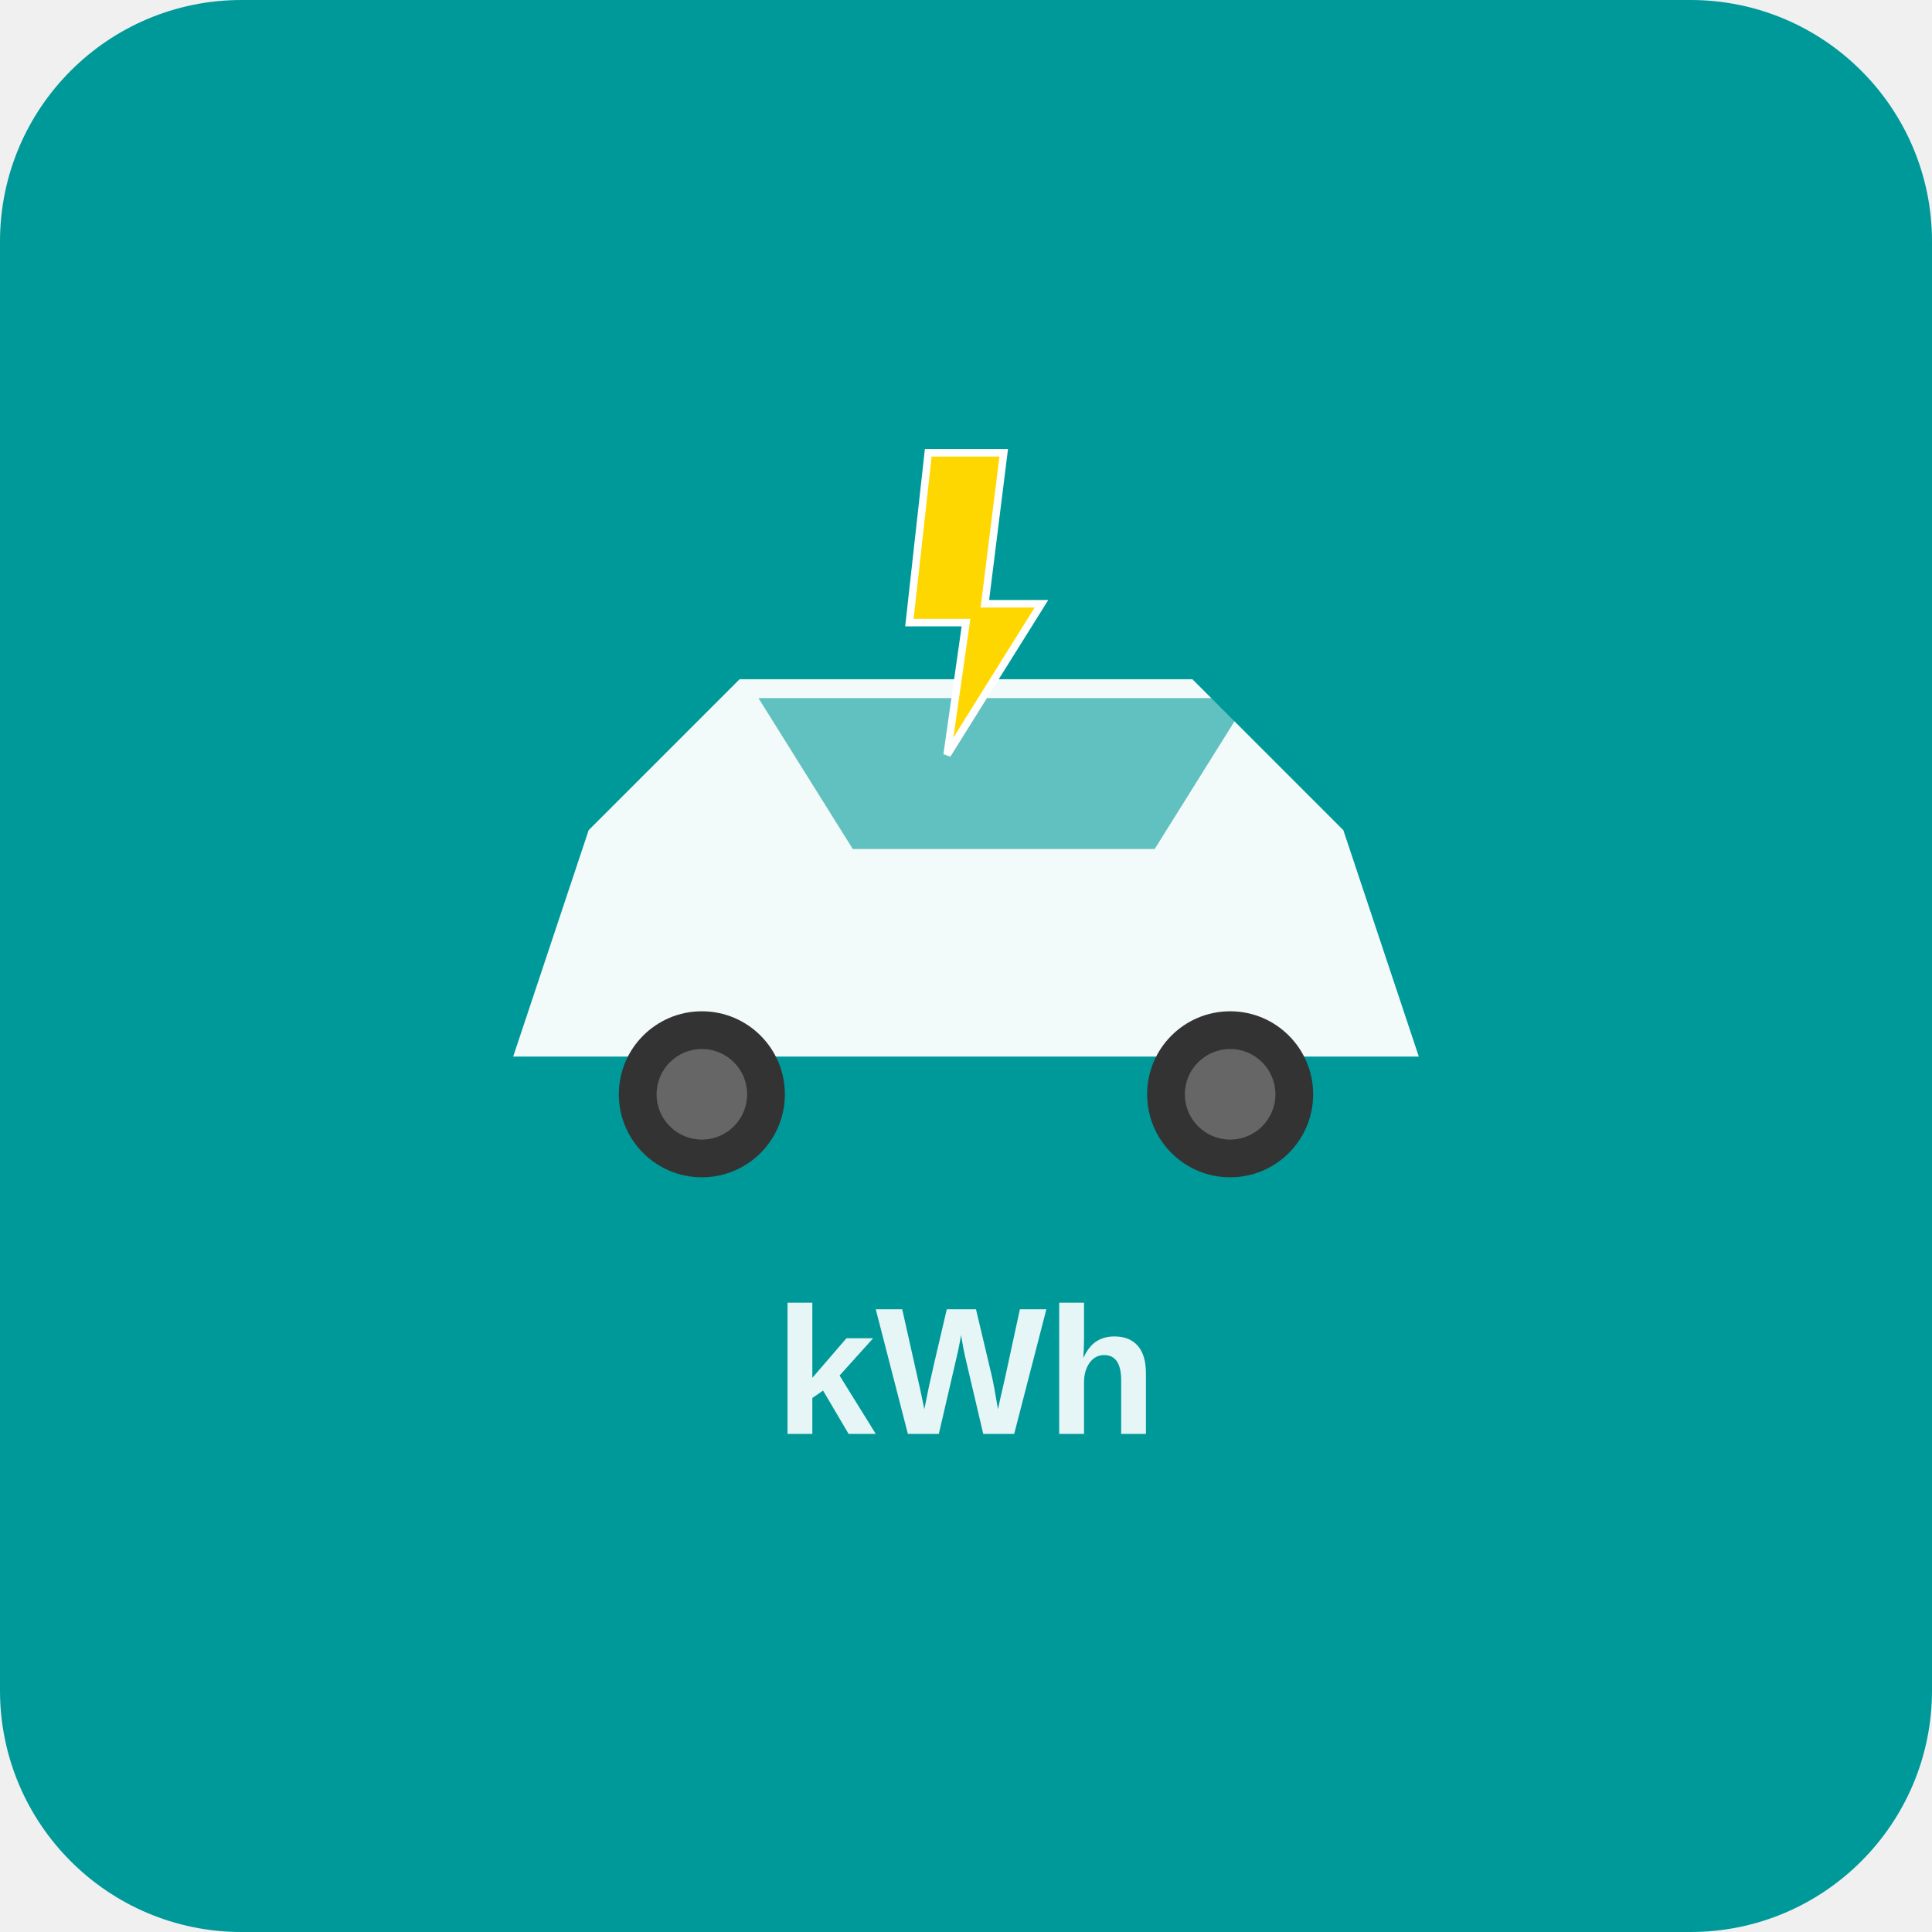
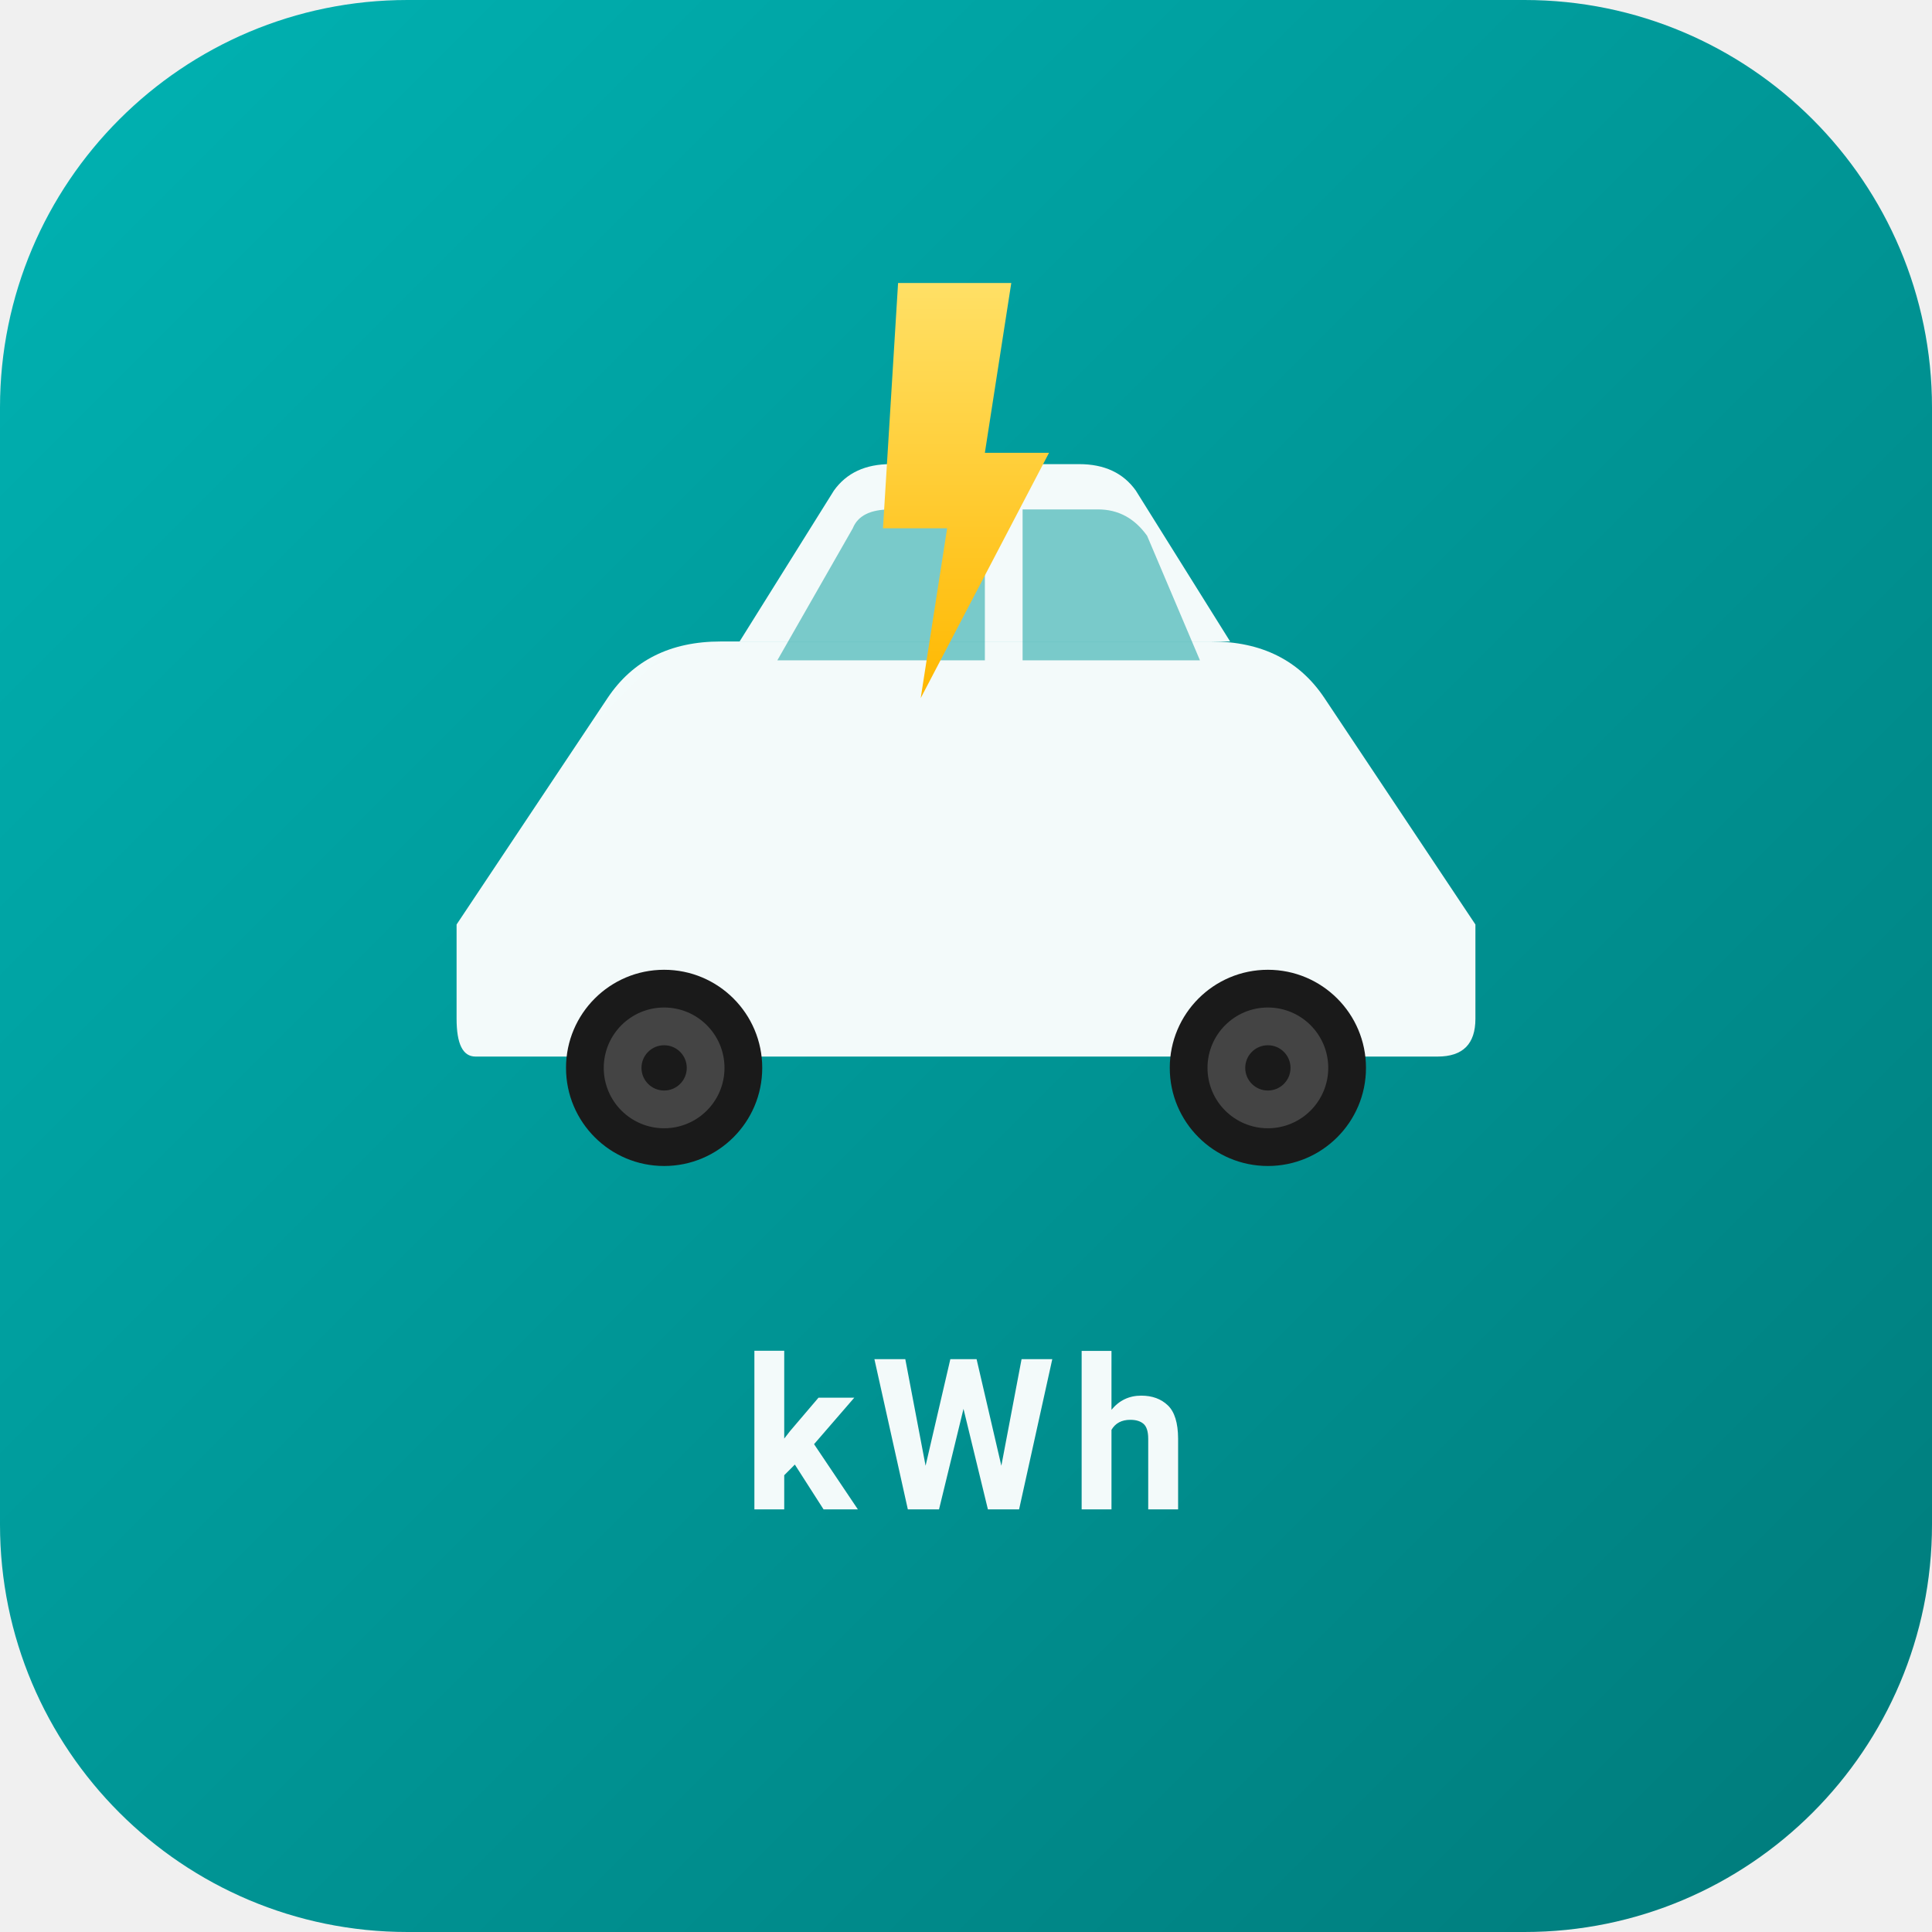
<svg xmlns="http://www.w3.org/2000/svg" viewBox="0 0 512 512">
-   <rect width="512" height="512" rx="64" fill="#009999" />
-   <g transform="translate(256,240)" fill="white">
-     <path d="M-120,40 L-100,-20 L-60,-60 L60,-60 L100,-20 L120,40 Z" fill="white" opacity="0.95" />
-     <path d="M-55,-55 L-30,-15 L50,-15 L75,-55 Z" fill="#009999" opacity="0.6" />
-     <circle cx="-70" cy="50" r="22" fill="#333" />
-     <circle cx="-70" cy="50" r="12" fill="#666" />
-     <circle cx="70" cy="50" r="22" fill="#333" />
-     <circle cx="70" cy="50" r="12" fill="#666" />
-     <path d="M-10,-120 L10,-120 L5,-80 L20,-80 L-5,-40 L0,-75 L-15,-75 Z" fill="#FFD700" stroke="white" stroke-width="2" />
+   <defs>
+     <linearGradient id="bg" x1="0" y1="0" x2="1" y2="1">
+       <stop offset="0%" stop-color="#00b3b3" />
+       <stop offset="100%" stop-color="#007a7a" />
+     </linearGradient>
+     <linearGradient id="bolt" x1="0" y1="0" x2="0" y2="1">
+       <stop offset="0%" stop-color="#FFE066" />
+       <stop offset="100%" stop-color="#FFB800" />
+     </linearGradient>
+   </defs>
+   <rect width="512" height="512" rx="108" fill="url(#bg)" />
+   <g transform="translate(256,235)">
+     <path d="M-130,45 Q-135,45 -135,35 L-135,10 L-95,-50 Q-85,-65 -65,-65 L65,-65 Q85,-65 95,-50 L135,10 L135,35 Q135,45 125,45 Z" fill="white" opacity="0.95" />
+     <path d="M-60,-65 L-35,-105 Q-30,-112 -20,-112 L30,-112 Q40,-112 45,-105 L70,-65" fill="white" opacity="0.95" />
+     <path d="M-50,-60 L-30,-95 Q-28,-100 -20,-100 L5,-100 L5,-60 Z" fill="#009999" opacity="0.5" />
+     <path d="M15,-60 L15,-100 L35,-100 Q43,-100 48,-93 L62,-60 Z" fill="#009999" opacity="0.5" />
+     <circle cx="-80" cy="48" r="26" fill="#1a1a1a" />
+     <circle cx="-80" cy="48" r="16" fill="#444" />
+     <circle cx="-80" cy="48" r="6" fill="#1a1a1a" />
+     <circle cx="80" cy="48" r="26" fill="#1a1a1a" />
+     <circle cx="80" cy="48" r="16" fill="#444" />
+     <circle cx="80" cy="48" r="6" fill="#1a1a1a" />
  </g>
-   <text x="256" y="380" text-anchor="middle" font-family="Arial,sans-serif" font-size="48" font-weight="bold" fill="white" opacity="0.9">kWh</text>
+   <g transform="translate(256,130)">
+     <path d="M-18,-55 L12,-55 L5,-10 L22,-10 L-12,55 L-5,10 L-22,10 Z" fill="url(#bolt)" />
+   </g>
+   <text x="256" y="400" text-anchor="middle" font-family="-apple-system,BlinkMacSystemFont,'Segoe UI',Roboto,sans-serif" font-size="56" font-weight="700" fill="white" letter-spacing="4" opacity="0.95">kWh</text>
</svg>
